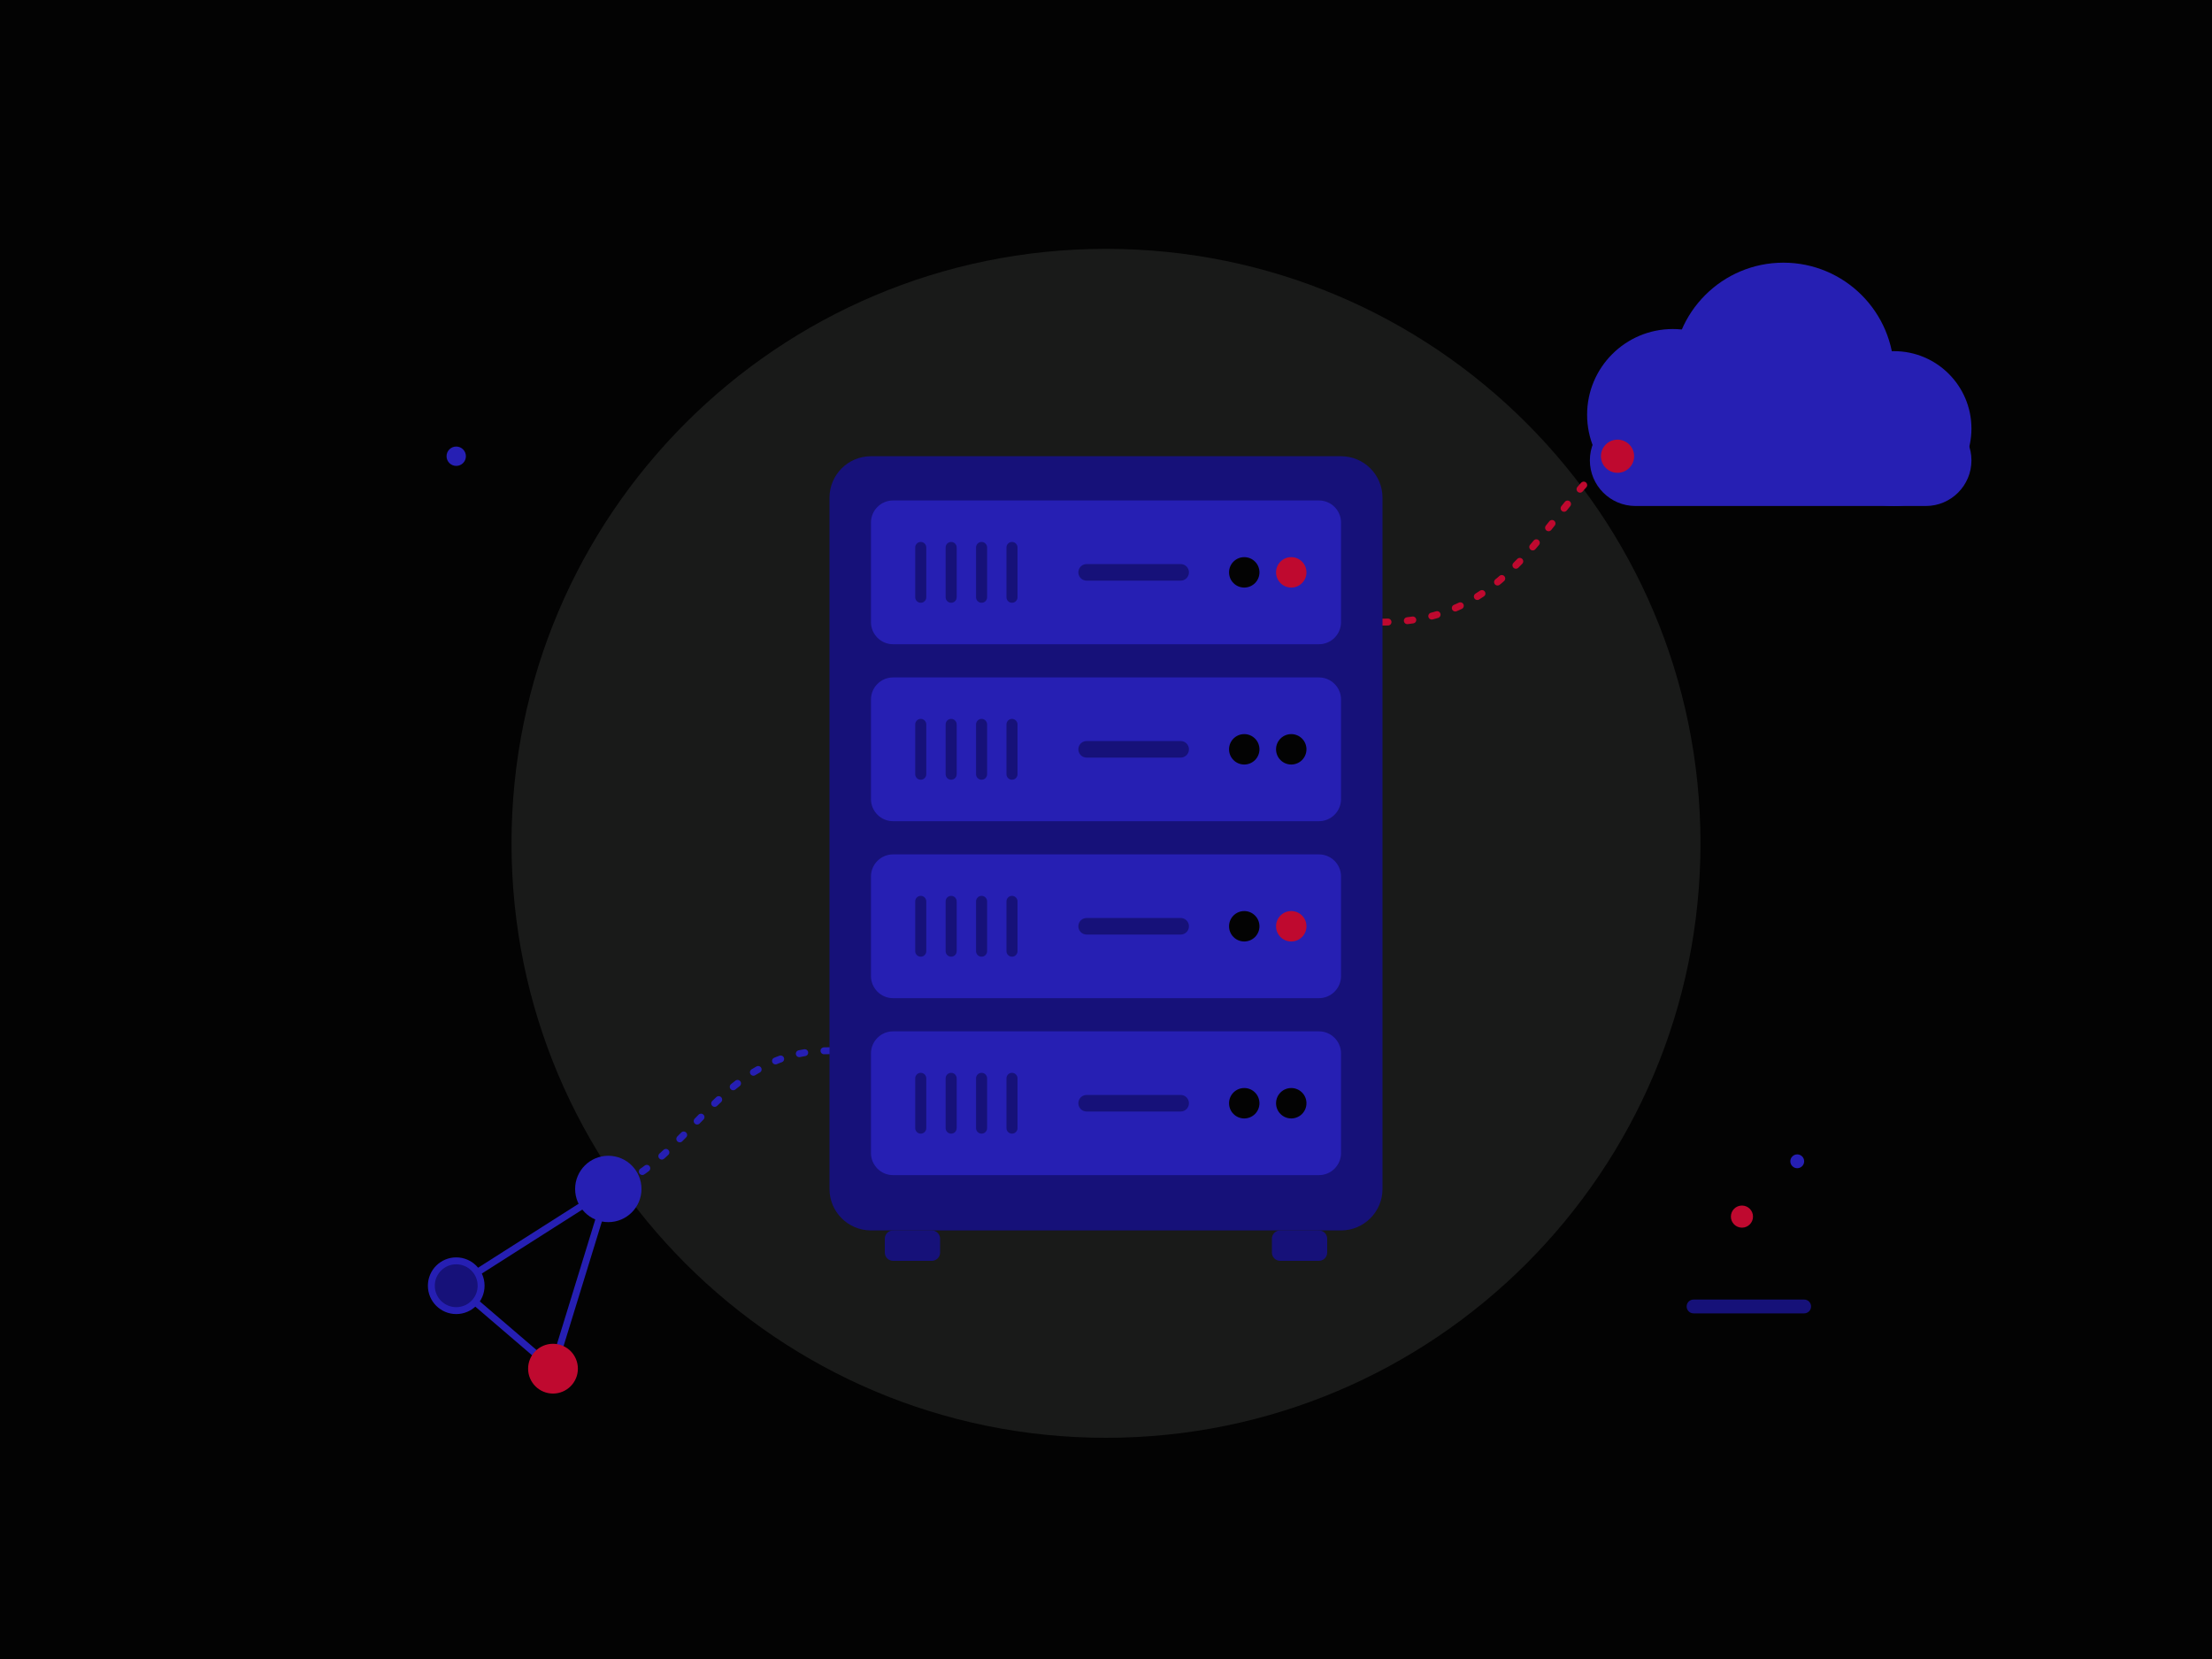
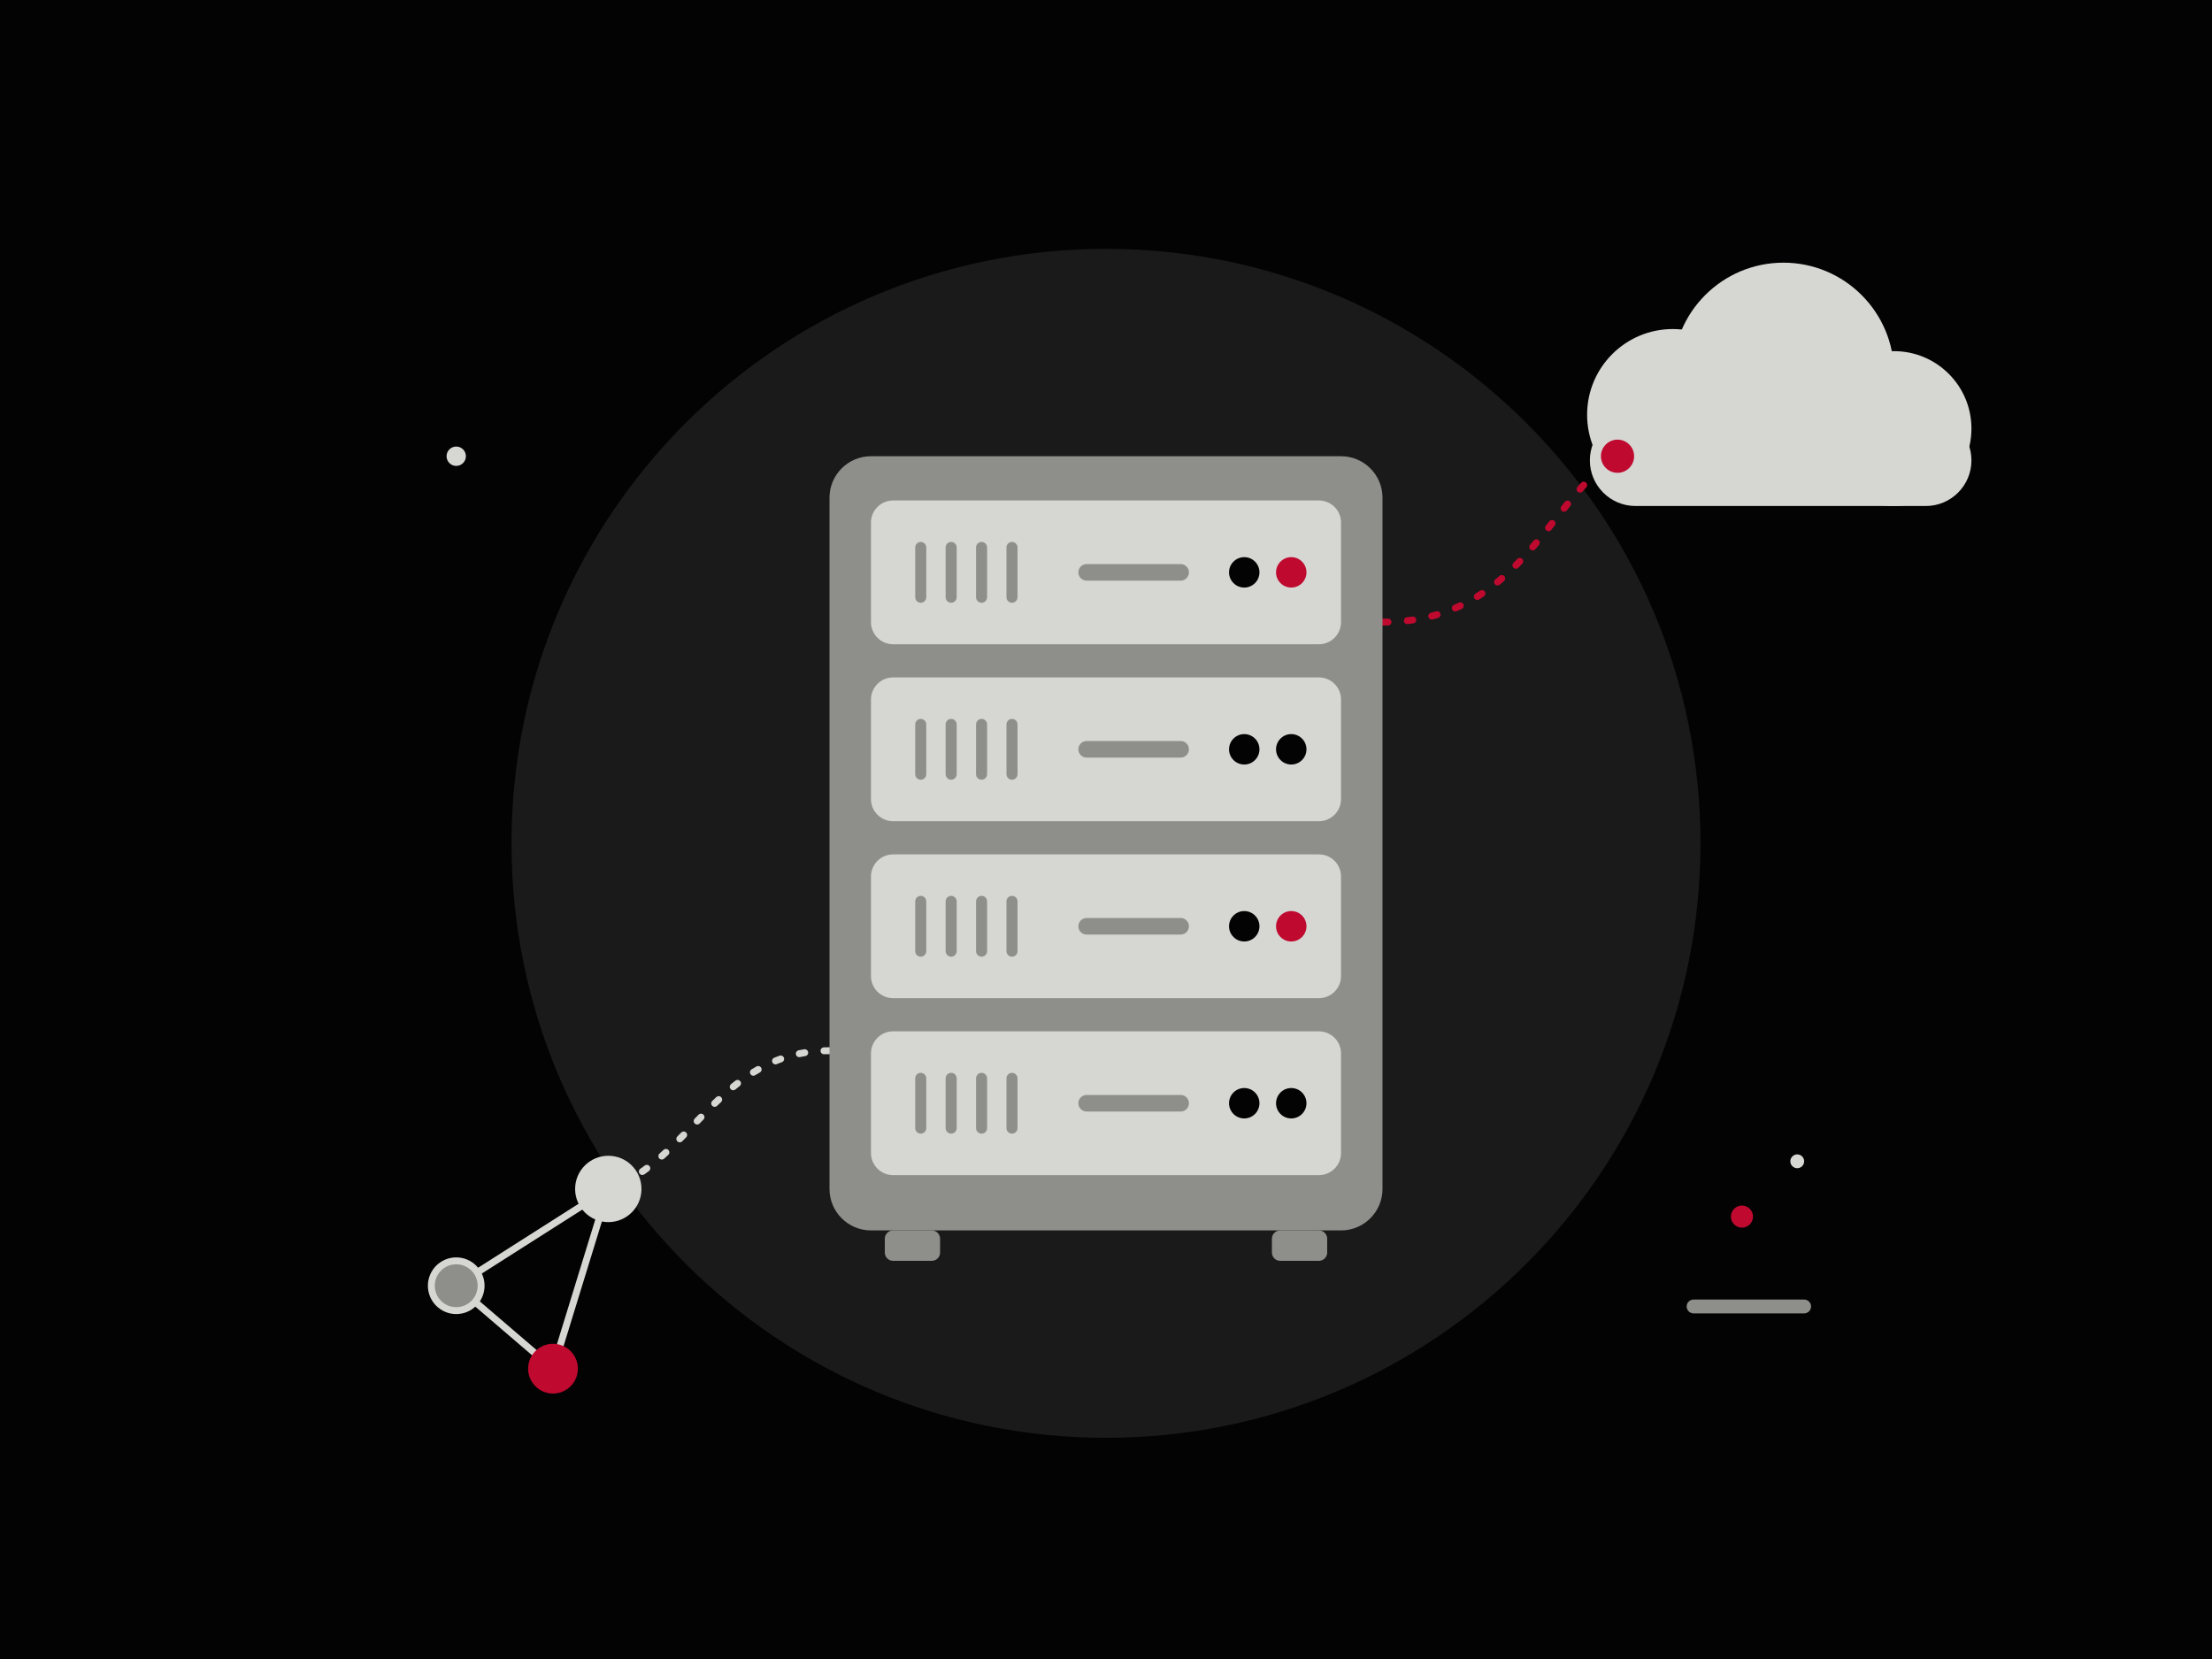
<svg xmlns="http://www.w3.org/2000/svg" viewBox="0 0 1600 1200" width="1600" height="1200">
  <rect width="1600" height="1200" fill="#030303" />
  <circle cx="800" cy="610" r="430" fill="#191A19" />
  <path d="M 1000 450 C 1100 450 1120 360 1170 330" fill="none" stroke="#BF092F" stroke-width="5" stroke-dasharray="4 14" stroke-linecap="round" />
-   <path d="M 600 760 C 520 760 500 840 440 860" fill="none" stroke="#261FB3" stroke-width="5" stroke-dasharray="4 14" stroke-linecap="round" />
-   <g fill="#261FB3">
+   <path d="M 600 760 C 520 760 500 840 440 860" fill="none" stroke="#D6D6D3" stroke-width="5" stroke-dasharray="4 14" stroke-linecap="round" />
+   <g fill="#D6D6D3">
    <circle cx="1210" cy="300" r="62" />
    <circle cx="1290" cy="270" r="80" />
    <circle cx="1370" cy="310" r="56" />
    <rect x="1150" y="300" width="276" height="66" rx="33" />
  </g>
  <circle cx="1170" cy="330" r="12" fill="#BF092F" />
-   <rect x="600" y="330" width="400" height="560" rx="30" fill="#161179" />
-   <rect x="640" y="890" width="40" height="22" rx="6" fill="#161179" />
-   <rect x="920" y="890" width="40" height="22" rx="6" fill="#161179" />
-   <rect x="630" y="362" width="340" height="104" rx="16" fill="#261FB3" />
-   <rect x="662" y="392" width="8" height="44" rx="4" fill="#161179" />
-   <rect x="684" y="392" width="8" height="44" rx="4" fill="#161179" />
-   <rect x="706" y="392" width="8" height="44" rx="4" fill="#161179" />
-   <rect x="728" y="392" width="8" height="44" rx="4" fill="#161179" />
-   <rect x="780" y="408" width="80" height="12" rx="6" fill="#161179" />
+   <rect x="600" y="330" width="400" height="560" rx="30" fill="#8E8E8B" />
+   <rect x="640" y="890" width="40" height="22" rx="6" fill="#8E8E8B" />
+   <rect x="920" y="890" width="40" height="22" rx="6" fill="#8E8E8B" />
+   <rect x="630" y="362" width="340" height="104" rx="16" fill="#D6D6D3" />
+   <rect x="662" y="392" width="8" height="44" rx="4" fill="#8E8E8B" />
+   <rect x="684" y="392" width="8" height="44" rx="4" fill="#8E8E8B" />
+   <rect x="706" y="392" width="8" height="44" rx="4" fill="#8E8E8B" />
+   <rect x="728" y="392" width="8" height="44" rx="4" fill="#8E8E8B" />
+   <rect x="780" y="408" width="80" height="12" rx="6" fill="#8E8E8B" />
  <circle cx="900" cy="414" r="11" fill="#030303" />
  <circle cx="934" cy="414" r="11" fill="#BF092F" />
-   <rect x="630" y="490" width="340" height="104" rx="16" fill="#261FB3" />
-   <rect x="662" y="520" width="8" height="44" rx="4" fill="#161179" />
-   <rect x="684" y="520" width="8" height="44" rx="4" fill="#161179" />
-   <rect x="706" y="520" width="8" height="44" rx="4" fill="#161179" />
-   <rect x="728" y="520" width="8" height="44" rx="4" fill="#161179" />
-   <rect x="780" y="536" width="80" height="12" rx="6" fill="#161179" />
+   <rect x="630" y="490" width="340" height="104" rx="16" fill="#D6D6D3" />
+   <rect x="662" y="520" width="8" height="44" rx="4" fill="#8E8E8B" />
+   <rect x="684" y="520" width="8" height="44" rx="4" fill="#8E8E8B" />
+   <rect x="706" y="520" width="8" height="44" rx="4" fill="#8E8E8B" />
+   <rect x="728" y="520" width="8" height="44" rx="4" fill="#8E8E8B" />
+   <rect x="780" y="536" width="80" height="12" rx="6" fill="#8E8E8B" />
  <circle cx="900" cy="542" r="11" fill="#030303" />
  <circle cx="934" cy="542" r="11" fill="#030303" />
-   <rect x="630" y="618" width="340" height="104" rx="16" fill="#261FB3" />
-   <rect x="662" y="648" width="8" height="44" rx="4" fill="#161179" />
-   <rect x="684" y="648" width="8" height="44" rx="4" fill="#161179" />
-   <rect x="706" y="648" width="8" height="44" rx="4" fill="#161179" />
-   <rect x="728" y="648" width="8" height="44" rx="4" fill="#161179" />
-   <rect x="780" y="664" width="80" height="12" rx="6" fill="#161179" />
+   <rect x="630" y="618" width="340" height="104" rx="16" fill="#D6D6D3" />
+   <rect x="662" y="648" width="8" height="44" rx="4" fill="#8E8E8B" />
+   <rect x="684" y="648" width="8" height="44" rx="4" fill="#8E8E8B" />
+   <rect x="706" y="648" width="8" height="44" rx="4" fill="#8E8E8B" />
+   <rect x="728" y="648" width="8" height="44" rx="4" fill="#8E8E8B" />
+   <rect x="780" y="664" width="80" height="12" rx="6" fill="#8E8E8B" />
  <circle cx="900" cy="670" r="11" fill="#030303" />
  <circle cx="934" cy="670" r="11" fill="#BF092F" />
-   <rect x="630" y="746" width="340" height="104" rx="16" fill="#261FB3" />
-   <rect x="662" y="776" width="8" height="44" rx="4" fill="#161179" />
-   <rect x="684" y="776" width="8" height="44" rx="4" fill="#161179" />
-   <rect x="706" y="776" width="8" height="44" rx="4" fill="#161179" />
-   <rect x="728" y="776" width="8" height="44" rx="4" fill="#161179" />
-   <rect x="780" y="792" width="80" height="12" rx="6" fill="#161179" />
+   <rect x="630" y="746" width="340" height="104" rx="16" fill="#D6D6D3" />
+   <rect x="662" y="776" width="8" height="44" rx="4" fill="#8E8E8B" />
+   <rect x="684" y="776" width="8" height="44" rx="4" fill="#8E8E8B" />
+   <rect x="706" y="776" width="8" height="44" rx="4" fill="#8E8E8B" />
+   <rect x="728" y="776" width="8" height="44" rx="4" fill="#8E8E8B" />
+   <rect x="780" y="792" width="80" height="12" rx="6" fill="#8E8E8B" />
  <circle cx="900" cy="798" r="11" fill="#030303" />
  <circle cx="934" cy="798" r="11" fill="#030303" />
-   <g stroke="#261FB3" stroke-width="5">
+   <g stroke="#D6D6D3" stroke-width="5">
    <line x1="440" y1="860" x2="330" y2="930" />
    <line x1="440" y1="860" x2="400" y2="990" />
    <line x1="330" y1="930" x2="400" y2="990" />
  </g>
-   <circle cx="440" cy="860" r="24" fill="#261FB3" />
-   <circle cx="330" cy="930" r="18" fill="#161179" stroke="#261FB3" stroke-width="5" />
+   <circle cx="440" cy="860" r="24" fill="#D6D6D3" />
+   <circle cx="330" cy="930" r="18" fill="#8E8E8B" stroke="#D6D6D3" stroke-width="5" />
  <circle cx="400" cy="990" r="18" fill="#BF092F" />
  <circle cx="1260" cy="880" r="8" fill="#BF092F" />
-   <circle cx="1300" cy="840" r="5" fill="#261FB3" />
-   <circle cx="330" cy="330" r="7" fill="#261FB3" />
-   <rect x="1220" y="940" width="90" height="10" rx="5" fill="#161179" />
+   <circle cx="1300" cy="840" r="5" fill="#D6D6D3" />
+   <circle cx="330" cy="330" r="7" fill="#D6D6D3" />
+   <rect x="1220" y="940" width="90" height="10" rx="5" fill="#8E8E8B" />
</svg>
